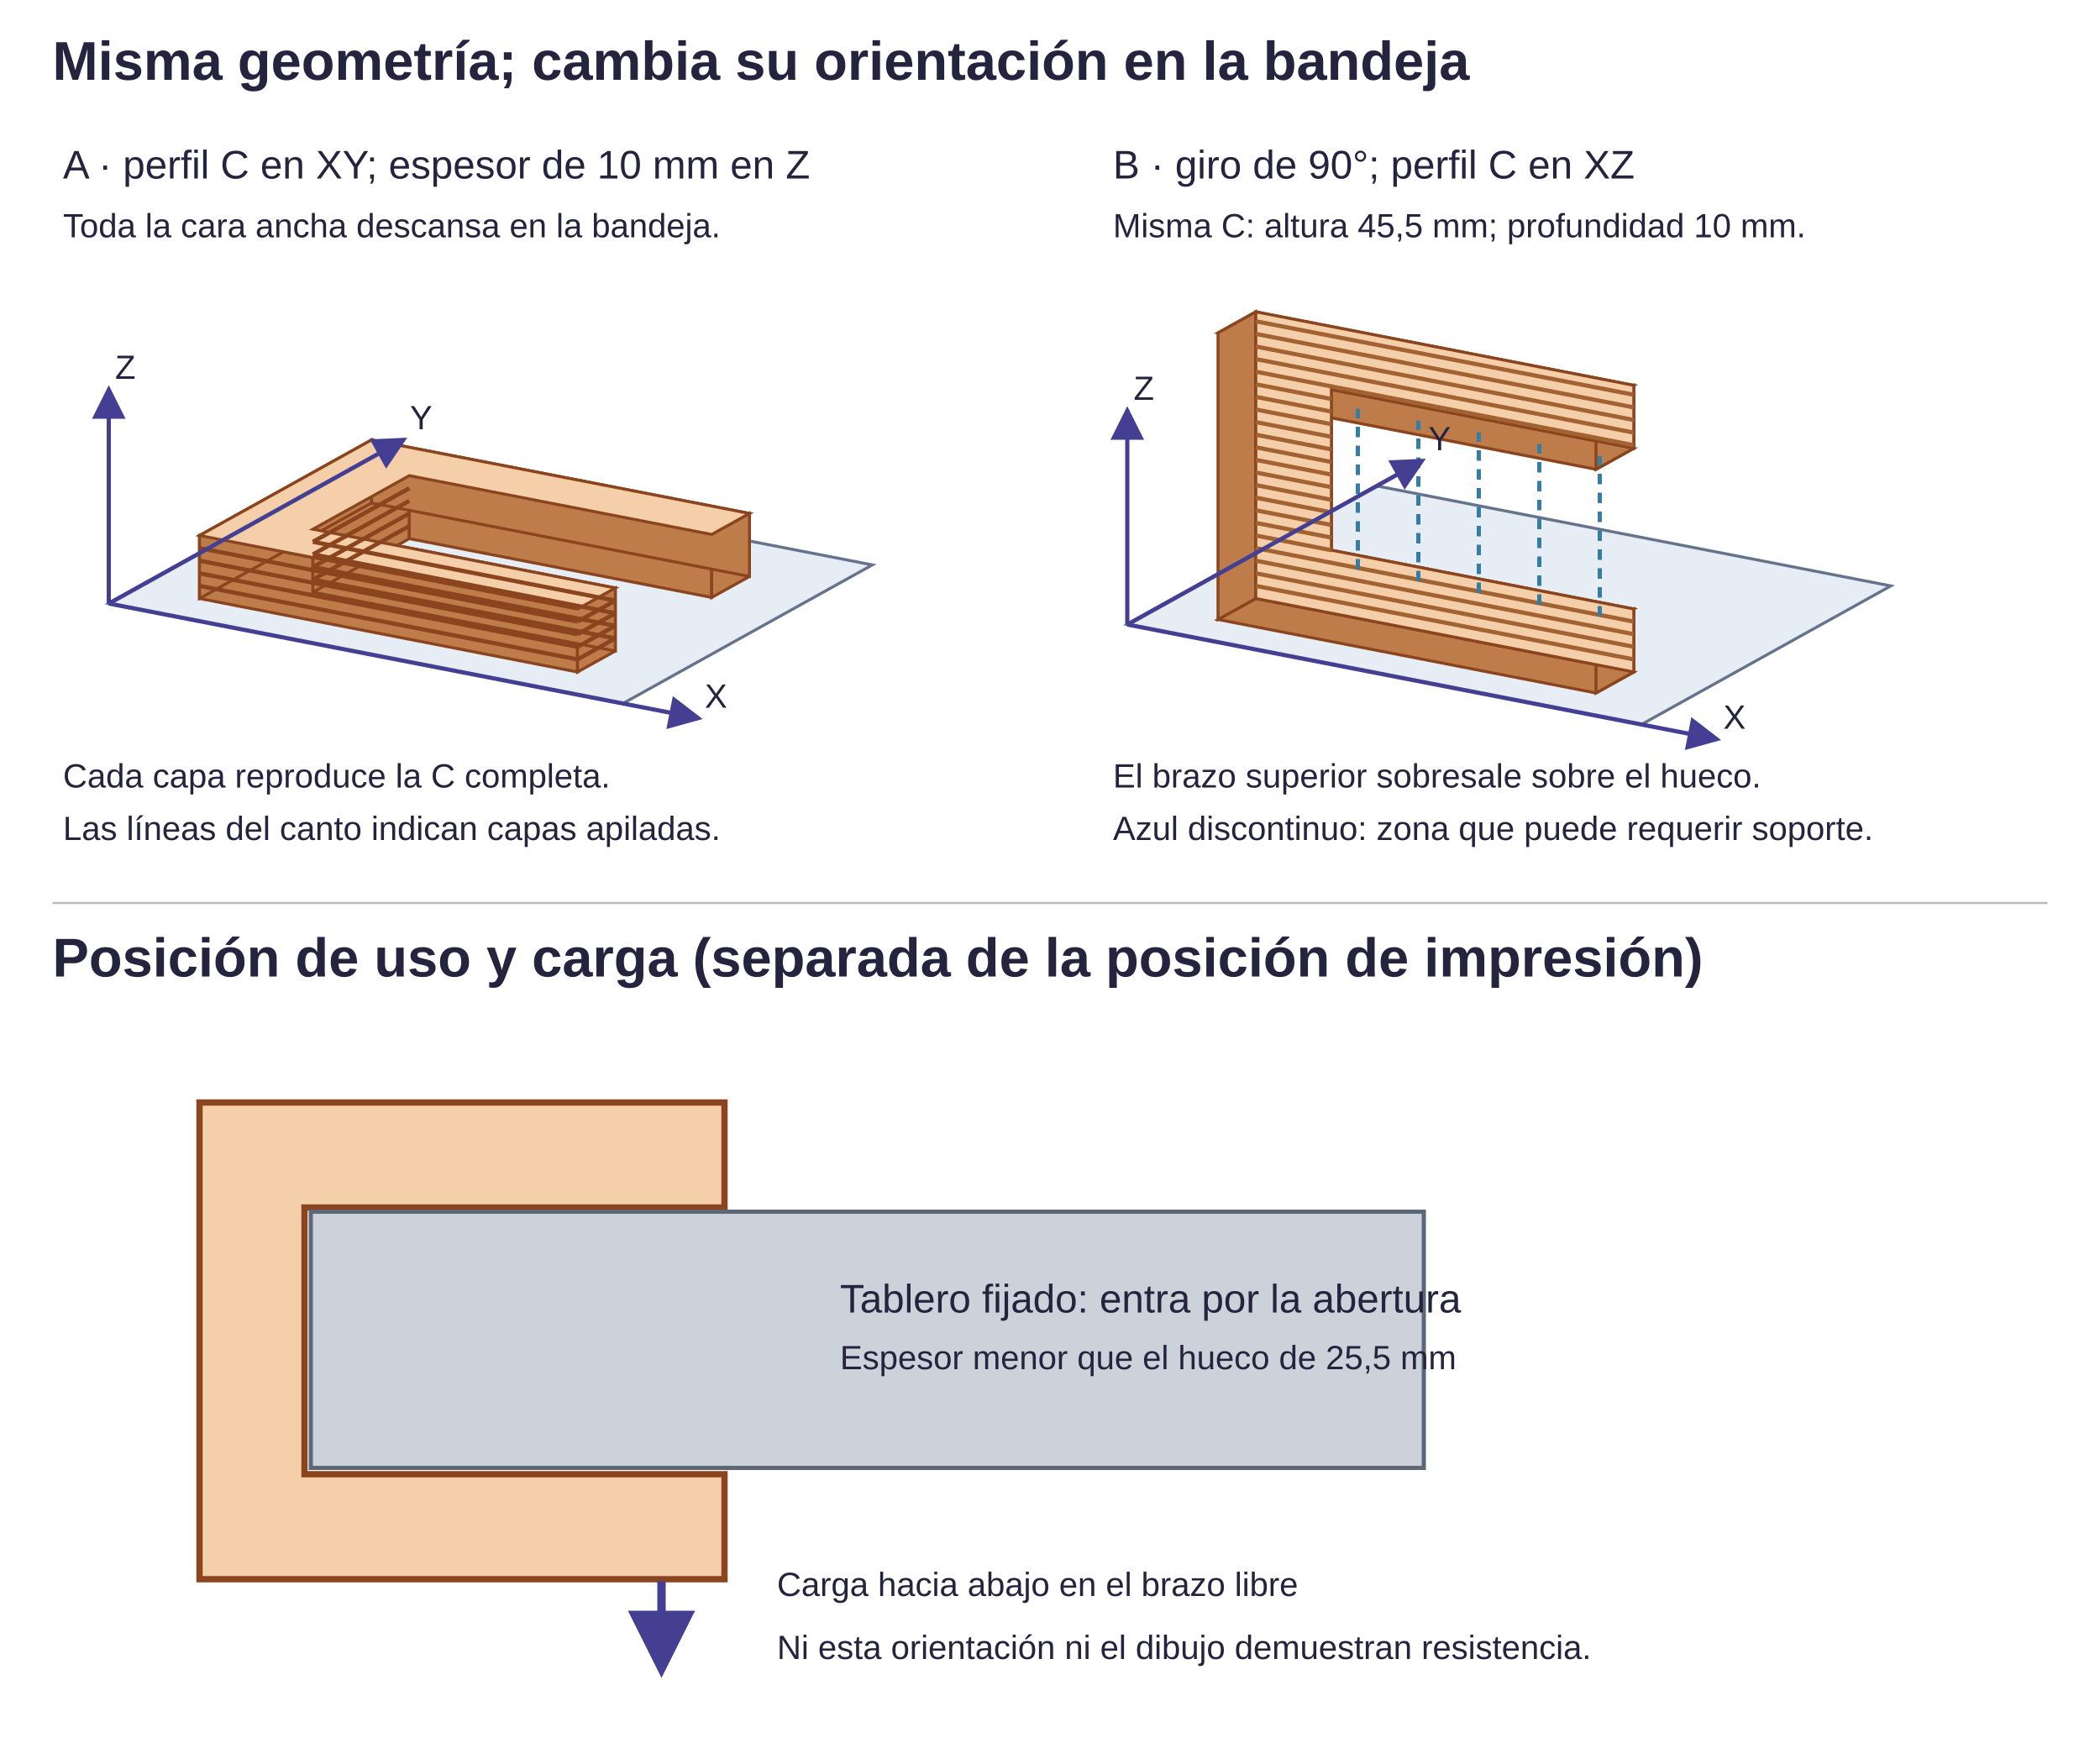
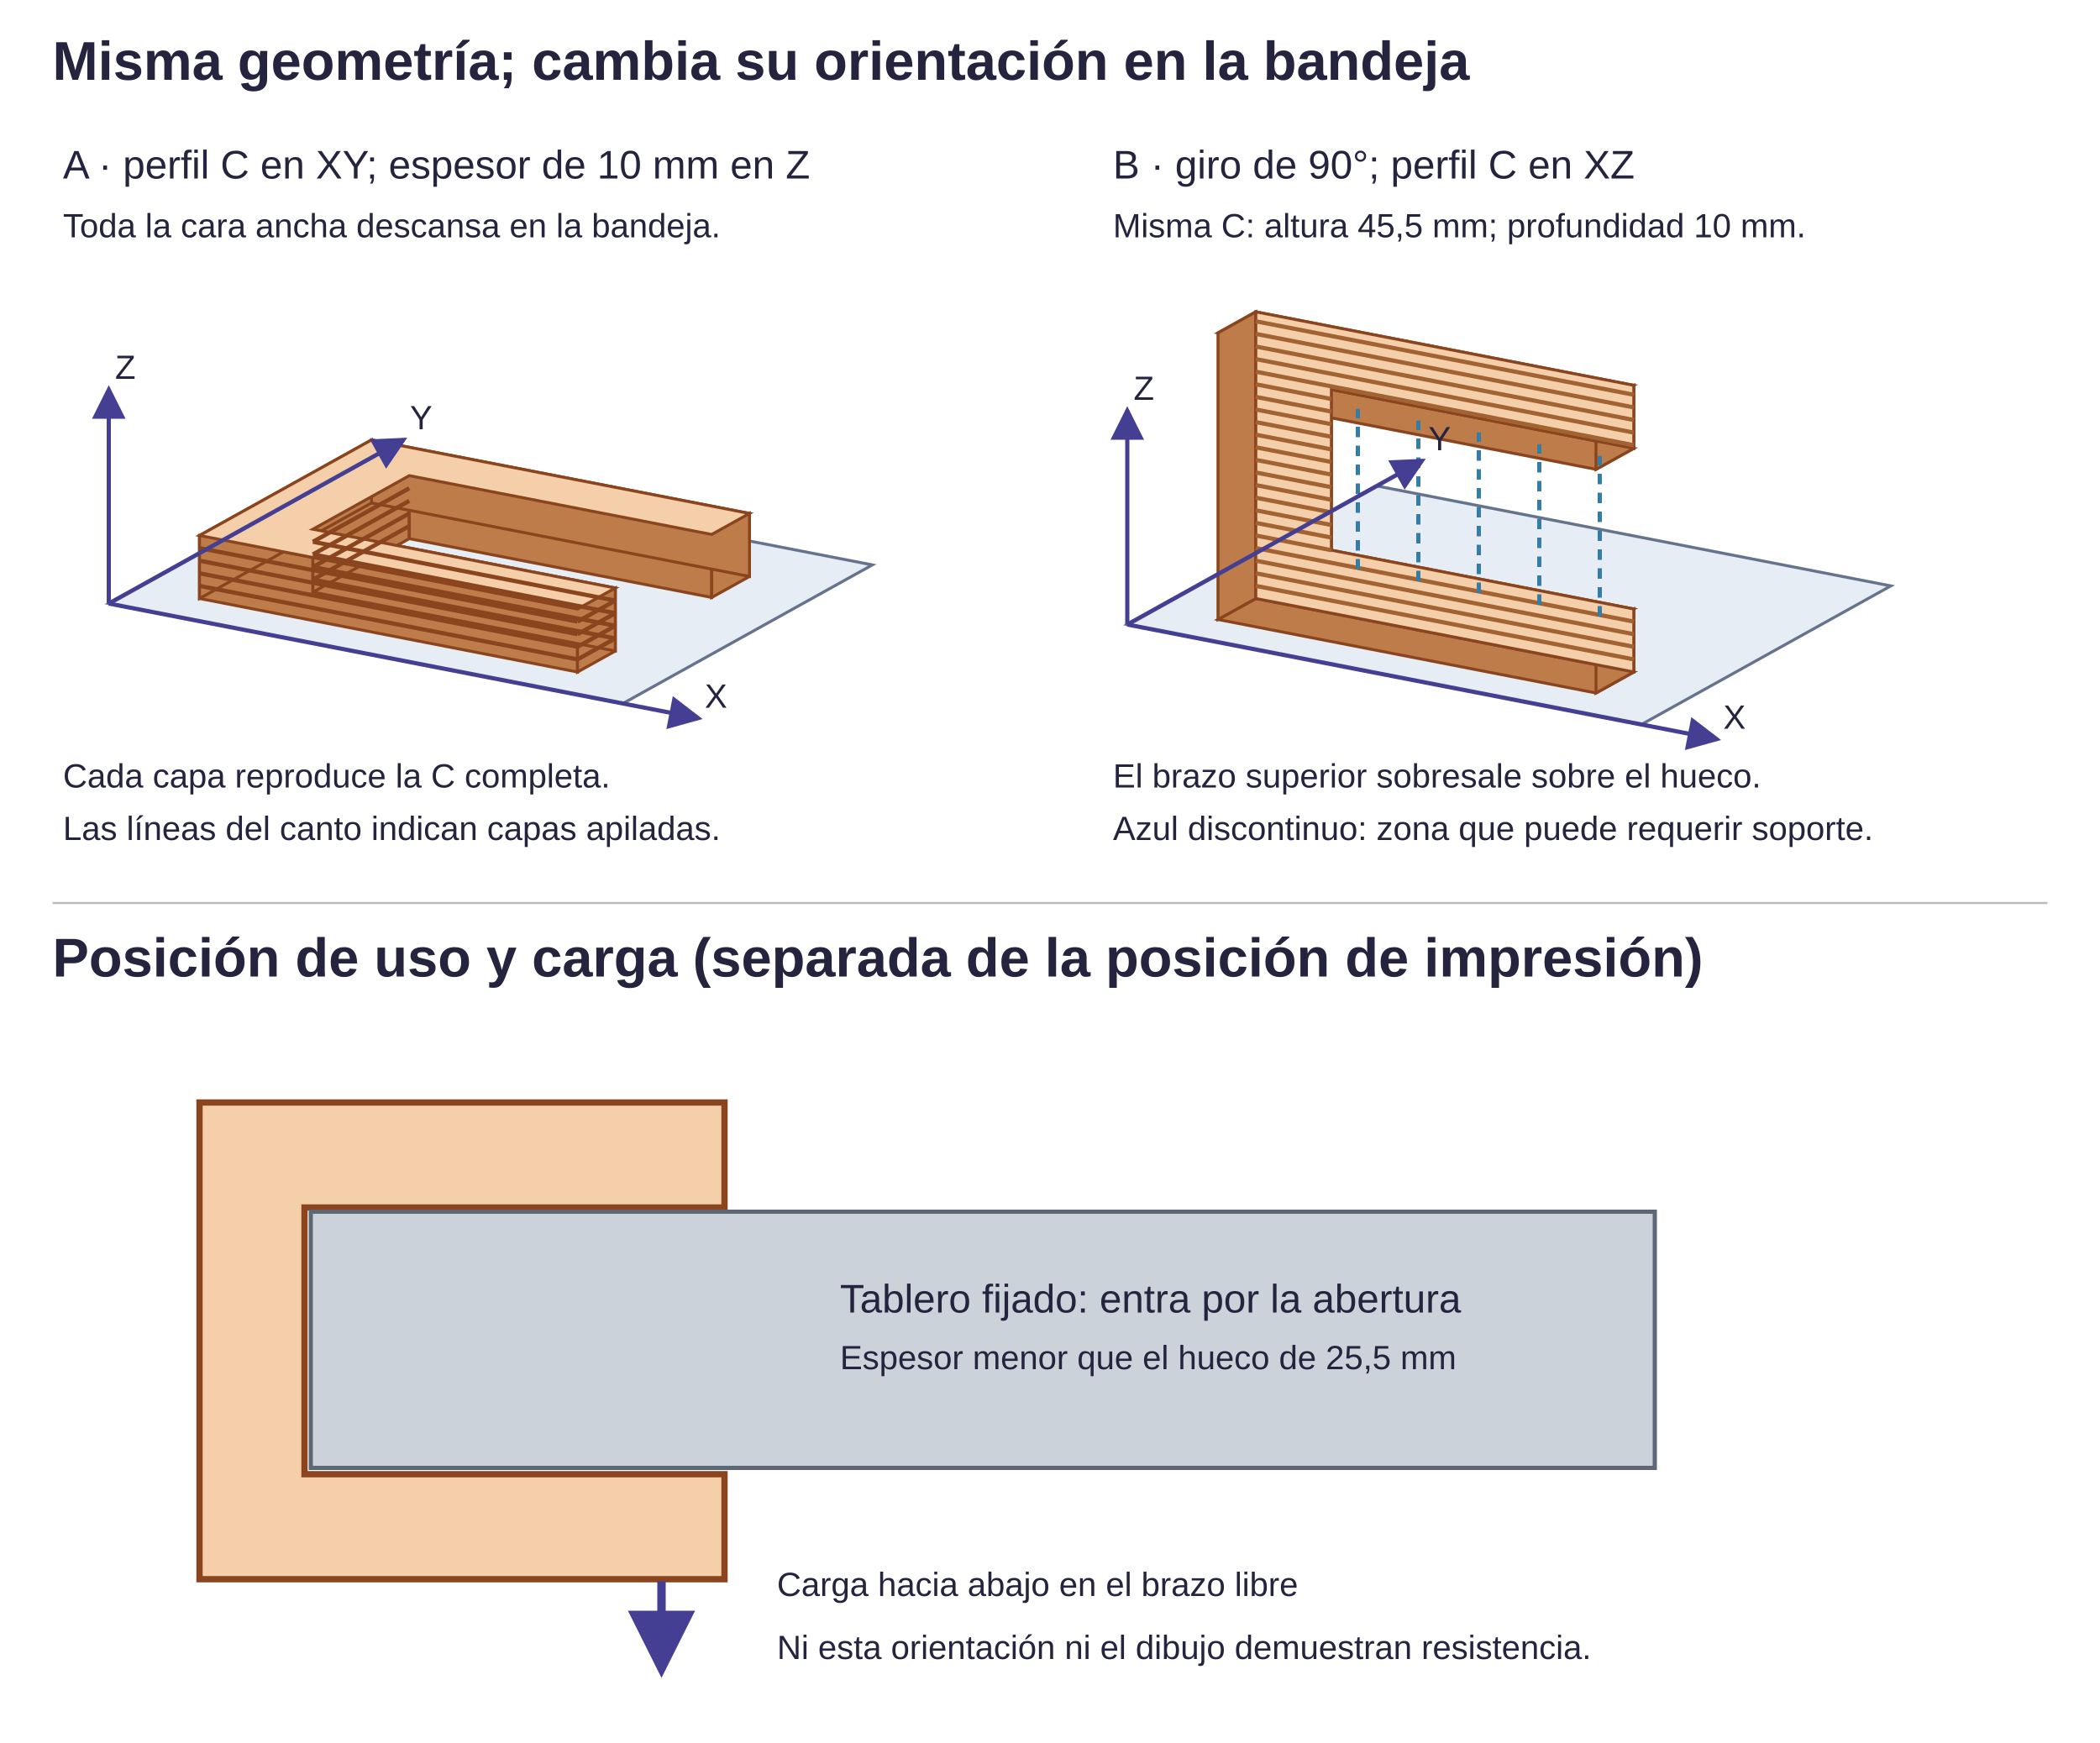
<svg xmlns="http://www.w3.org/2000/svg" width="1000" height="830" viewBox="0 0 1000 830">
  <style>text{font-family:Arial;font-size:19px;fill:#25243f}.small{font-size:16px}.title{font-size:26px;font-weight:bold}</style>
  <defs>
    <marker id="arr" markerWidth="8" markerHeight="8" refX="7" refY="4" orient="auto">
      <path d="M0 0L8 4L0 8Z" fill="#453f93" />
    </marker>
  </defs>
  <rect width="1000" height="830" fill="white" />
  <text x="25" y="38" class="title">Misma geometría; cambia su orientación en la bandeja</text>
  <polygon points="51.8,287.4 296.6,335.0 415.4,269.0 170.6,221.4" fill="#e7edf5" stroke="#65748c" stroke-width="1.4" />
  <polygon points="95.0,285.0 275.0,320.0 275.0,290.0 95.0,255.0" fill="#bd7c49" stroke="#8a451e" stroke-width="1.4" />
  <polygon points="275.0,320.0 293.0,310.0 293.0,280.0 275.0,290.0" fill="#bd7c49" stroke="#8a451e" stroke-width="1.4" />
  <polygon points="293.0,310.0 149.0,282.0 149.0,252.0 293.0,280.0" fill="#bd7c49" stroke="#8a451e" stroke-width="1.4" />
  <polygon points="149.0,282.0 194.9,256.5 194.9,226.5 149.0,252.0" fill="#bd7c49" stroke="#8a451e" stroke-width="1.4" />
  <polygon points="194.9,256.5 338.9,284.5 338.9,254.5 194.9,226.5" fill="#bd7c49" stroke="#8a451e" stroke-width="1.4" />
  <polygon points="338.9,284.5 356.9,274.5 356.9,244.5 338.9,254.5" fill="#bd7c49" stroke="#8a451e" stroke-width="1.4" />
  <polygon points="356.9,274.5 176.9,239.5 176.9,209.5 356.9,244.5" fill="#bd7c49" stroke="#8a451e" stroke-width="1.4" />
  <polygon points="176.9,239.5 95.0,285.0 95.0,255.0 176.9,209.5" fill="#bd7c49" stroke="#8a451e" stroke-width="1.4" />
  <polygon points="95.0,255.0 275.0,290.0 293.0,280.0 149.0,252.0 194.9,226.5 338.9,254.5 356.9,244.5 176.9,209.5" fill="#f4cfaa" stroke="#8a451e" stroke-width="1.4" />
  <path d="M95.0,279.0 L275.0,314.0" fill="none" stroke="#8a451e" stroke-width="2" />
  <path d="M275.0,314.0 L293.0,304.0" fill="none" stroke="#8a451e" stroke-width="2" />
  <path d="M293.0,304.0 L149.0,276.0" fill="none" stroke="#8a451e" stroke-width="2" />
  <path d="M149.0,276.0 L194.9,250.5" fill="none" stroke="#8a451e" stroke-width="2" />
  <path d="M95.0,273.0 L275.0,308.0" fill="none" stroke="#8a451e" stroke-width="2" />
  <path d="M275.0,308.0 L293.0,298.0" fill="none" stroke="#8a451e" stroke-width="2" />
  <path d="M293.0,298.0 L149.0,270.0" fill="none" stroke="#8a451e" stroke-width="2" />
  <path d="M149.0,270.0 L194.9,244.5" fill="none" stroke="#8a451e" stroke-width="2" />
  <path d="M95.0,267.0 L275.0,302.0" fill="none" stroke="#8a451e" stroke-width="2" />
  <path d="M275.0,302.0 L293.0,292.0" fill="none" stroke="#8a451e" stroke-width="2" />
  <path d="M293.0,292.0 L149.0,264.0" fill="none" stroke="#8a451e" stroke-width="2" />
  <path d="M149.0,264.0 L194.9,238.5" fill="none" stroke="#8a451e" stroke-width="2" />
  <path d="M95.0,261.0 L275.0,296.0" fill="none" stroke="#8a451e" stroke-width="2" />
  <path d="M275.0,296.0 L293.0,286.0" fill="none" stroke="#8a451e" stroke-width="2" />
  <path d="M293.0,286.0 L149.0,258.0" fill="none" stroke="#8a451e" stroke-width="2" />
  <path d="M149.0,258.0 L194.9,232.5" fill="none" stroke="#8a451e" stroke-width="2" />
  <path d="M51.8,287.4 L332.6,342.0" fill="none" stroke="#453f93" stroke-width="2" marker-end="url(#arr)" />
  <text x="335.6" y="337.0" class="small">X</text>
  <path d="M51.8,287.4 L192.2,209.4" fill="none" stroke="#453f93" stroke-width="2" marker-end="url(#arr)" />
  <text x="195.2" y="204.4" class="small">Y</text>
  <path d="M51.8,287.4 L51.8,185.4" fill="none" stroke="#453f93" stroke-width="2" marker-end="url(#arr)" />
  <text x="54.8" y="180.4" class="small">Z</text>
  <polygon points="536.8,297.4 781.6,345.0 900.4,279.0 655.6,231.4" fill="#e7edf5" stroke="#65748c" stroke-width="1.4" />
  <polygon points="580.0,295.0 760.0,330.0 778.0,320.0 598.0,285.0" fill="#bd7c49" stroke="#8a451e" stroke-width="1.4" />
  <polygon points="760.0,330.0 760.0,300.0 778.0,290.0 778.0,320.0" fill="#bd7c49" stroke="#8a451e" stroke-width="1.4" />
  <polygon points="760.0,300.0 616.0,272.0 634.0,262.0 778.0,290.0" fill="#bd7c49" stroke="#8a451e" stroke-width="1.4" />
  <polygon points="616.0,272.0 616.0,195.5 634.0,185.5 634.0,262.0" fill="#bd7c49" stroke="#8a451e" stroke-width="1.4" />
  <polygon points="616.0,195.5 760.0,223.5 778.0,213.5 634.0,185.5" fill="#bd7c49" stroke="#8a451e" stroke-width="1.4" />
  <polygon points="760.0,223.5 760.0,193.5 778.0,183.5 778.0,213.5" fill="#bd7c49" stroke="#8a451e" stroke-width="1.4" />
  <polygon points="760.0,193.5 580.0,158.5 598.0,148.5 778.0,183.5" fill="#bd7c49" stroke="#8a451e" stroke-width="1.4" />
  <polygon points="580.0,158.5 580.0,295.0 598.0,285.0 598.0,148.5" fill="#bd7c49" stroke="#8a451e" stroke-width="1.4" />
  <polygon points="598.0,285.0 778.0,320.0 778.0,290.0 634.0,262.0 634.0,185.5 778.0,213.5 778.0,183.5 598.0,148.5" fill="#f4cfaa" stroke="#8a451e" stroke-width="1.4" />
  <path d="M598.0,279.0 L778.0,314.0" fill="none" stroke="#a36232" stroke-width="2" />
  <path d="M598.0,273.0 L778.0,308.0" fill="none" stroke="#a36232" stroke-width="2" />
  <path d="M598.0,267.0 L778.0,302.0" fill="none" stroke="#a36232" stroke-width="2" />
  <path d="M598.0,261.0 L778.0,296.0" fill="none" stroke="#a36232" stroke-width="2" />
  <path d="M598.0,255.0 L634.0,262.0" fill="none" stroke="#a36232" stroke-width="2" />
  <path d="M598.0,249.0 L634.0,256.0" fill="none" stroke="#a36232" stroke-width="2" />
  <path d="M598.0,243.0 L634.0,250.0" fill="none" stroke="#a36232" stroke-width="2" />
  <path d="M598.0,237.0 L634.0,244.0" fill="none" stroke="#a36232" stroke-width="2" />
  <path d="M598.0,231.0 L634.0,238.0" fill="none" stroke="#a36232" stroke-width="2" />
  <path d="M598.0,225.0 L634.0,232.0" fill="none" stroke="#a36232" stroke-width="2" />
  <path d="M598.0,219.0 L634.0,226.0" fill="none" stroke="#a36232" stroke-width="2" />
  <path d="M598.0,213.0 L634.0,220.0" fill="none" stroke="#a36232" stroke-width="2" />
  <path d="M598.0,207.0 L634.0,214.0" fill="none" stroke="#a36232" stroke-width="2" />
  <path d="M598.0,201.0 L634.0,208.0" fill="none" stroke="#a36232" stroke-width="2" />
  <path d="M598.0,195.0 L634.0,202.0" fill="none" stroke="#a36232" stroke-width="2" />
  <path d="M598.0,189.0 L634.0,196.0" fill="none" stroke="#a36232" stroke-width="2" />
  <path d="M598.0,183.0 L634.0,190.0" fill="none" stroke="#a36232" stroke-width="2" />
  <path d="M598.0,177.0 L778.0,212.0" fill="none" stroke="#a36232" stroke-width="2" />
  <path d="M598.0,171.0 L778.0,206.0" fill="none" stroke="#a36232" stroke-width="2" />
  <path d="M598.0,165.0 L778.0,200.0" fill="none" stroke="#a36232" stroke-width="2" />
  <path d="M598.0,159.0 L778.0,194.0" fill="none" stroke="#a36232" stroke-width="2" />
  <path d="M598.0,153.0 L778.0,188.0" fill="none" stroke="#a36232" stroke-width="2" />
  <path d="M646.6,271.2 L646.6,194.7" fill="none" stroke="#367da5" stroke-width="2" stroke-dasharray="5 4" />
  <path d="M675.4,276.8 L675.4,200.3" fill="none" stroke="#367da5" stroke-width="2" stroke-dasharray="5 4" />
  <path d="M704.2,282.4 L704.2,205.9" fill="none" stroke="#367da5" stroke-width="2" stroke-dasharray="5 4" />
  <path d="M733.0,288.0 L733.0,211.5" fill="none" stroke="#367da5" stroke-width="2" stroke-dasharray="5 4" />
  <path d="M761.8,293.6 L761.8,217.1" fill="none" stroke="#367da5" stroke-width="2" stroke-dasharray="5 4" />
  <path d="M536.8,297.4 L817.6,352.0" fill="none" stroke="#453f93" stroke-width="2" marker-end="url(#arr)" />
  <text x="820.6" y="347.0" class="small">X</text>
  <path d="M536.8,297.4 L677.2,219.4" fill="none" stroke="#453f93" stroke-width="2" marker-end="url(#arr)" />
  <text x="680.2" y="214.4" class="small">Y</text>
  <path d="M536.8,297.4 L536.8,195.4" fill="none" stroke="#453f93" stroke-width="2" marker-end="url(#arr)" />
  <text x="539.8" y="190.4" class="small">Z</text>
  <text x="30" y="85" class="">A · perfil C en XY; espesor de 10 mm en Z</text>
  <text x="30" y="113" class="small">Toda la cara ancha descansa en la bandeja.</text>
  <text x="530" y="85" class="">B · giro de 90°; perfil C en XZ</text>
  <text x="530" y="113" class="small">Misma C: altura 45,5 mm; profundidad 10 mm.</text>
  <text x="30" y="375" class="small">Cada capa reproduce la C completa.</text>
  <text x="30" y="400" class="small">Las líneas del canto indican capas apiladas.</text>
  <text x="530" y="375" class="small">El brazo superior sobresale sobre el hueco.</text>
  <text x="530" y="400" class="small">Azul discontinuo: zona que puede requerir soporte.</text>
  <path d="M25 430H975" stroke="#bbb" />
  <text x="25" y="465" class="title">Posición de uso y carga (separada de la posición de impresión)</text>
  <path d="M95 525H345V575H145V702H345V752H95Z" fill="#f4cfaa" stroke="#8a451e" stroke-width="3" />
-   <rect x="148" y="577" width="530" height="122" fill="#ccd2da" stroke="#5e6775" stroke-width="2" />
+   <rect x="148" y="577" width="640" height="122" fill="#ccd2da" stroke="#5e6775" stroke-width="2" />
  <path d="M315 753V795" stroke="#453f93" stroke-width="4" marker-end="url(#arr)" />
  <text x="400" y="625" class="">Tablero fijado: entra por la abertura</text>
  <text x="400" y="652" class="small">Espesor menor que el hueco de 25,5 mm</text>
  <text x="370" y="760" class="small">Carga hacia abajo en el brazo libre</text>
  <text x="370" y="790" class="small">Ni esta orientación ni el dibujo demuestran resistencia.</text>
</svg>
